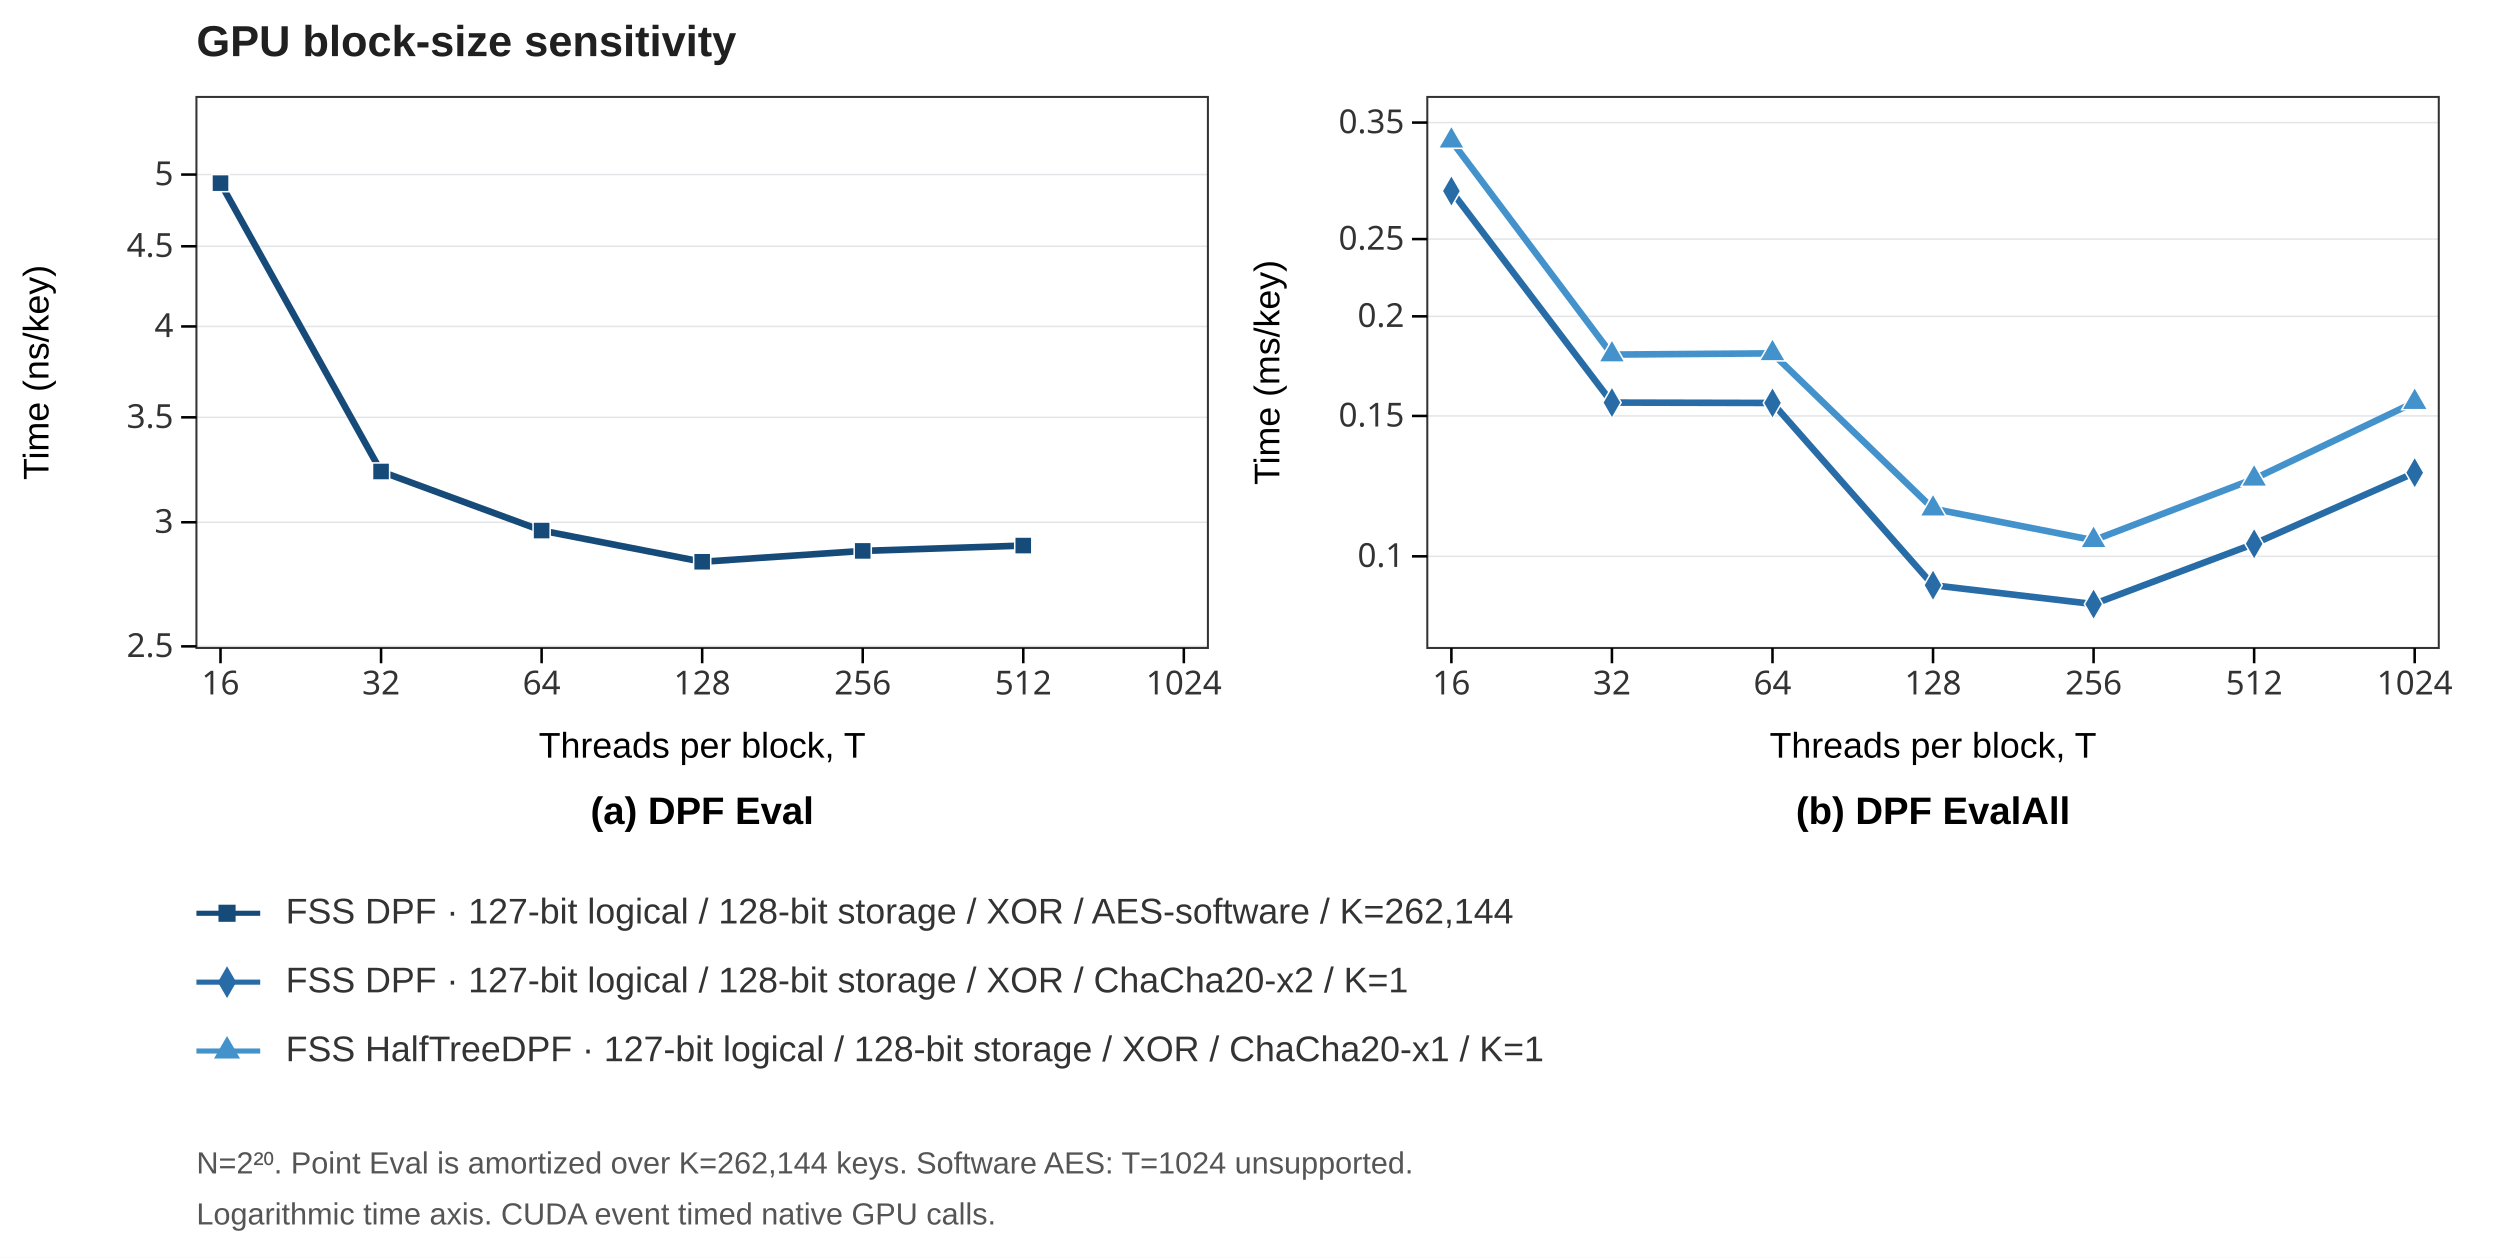
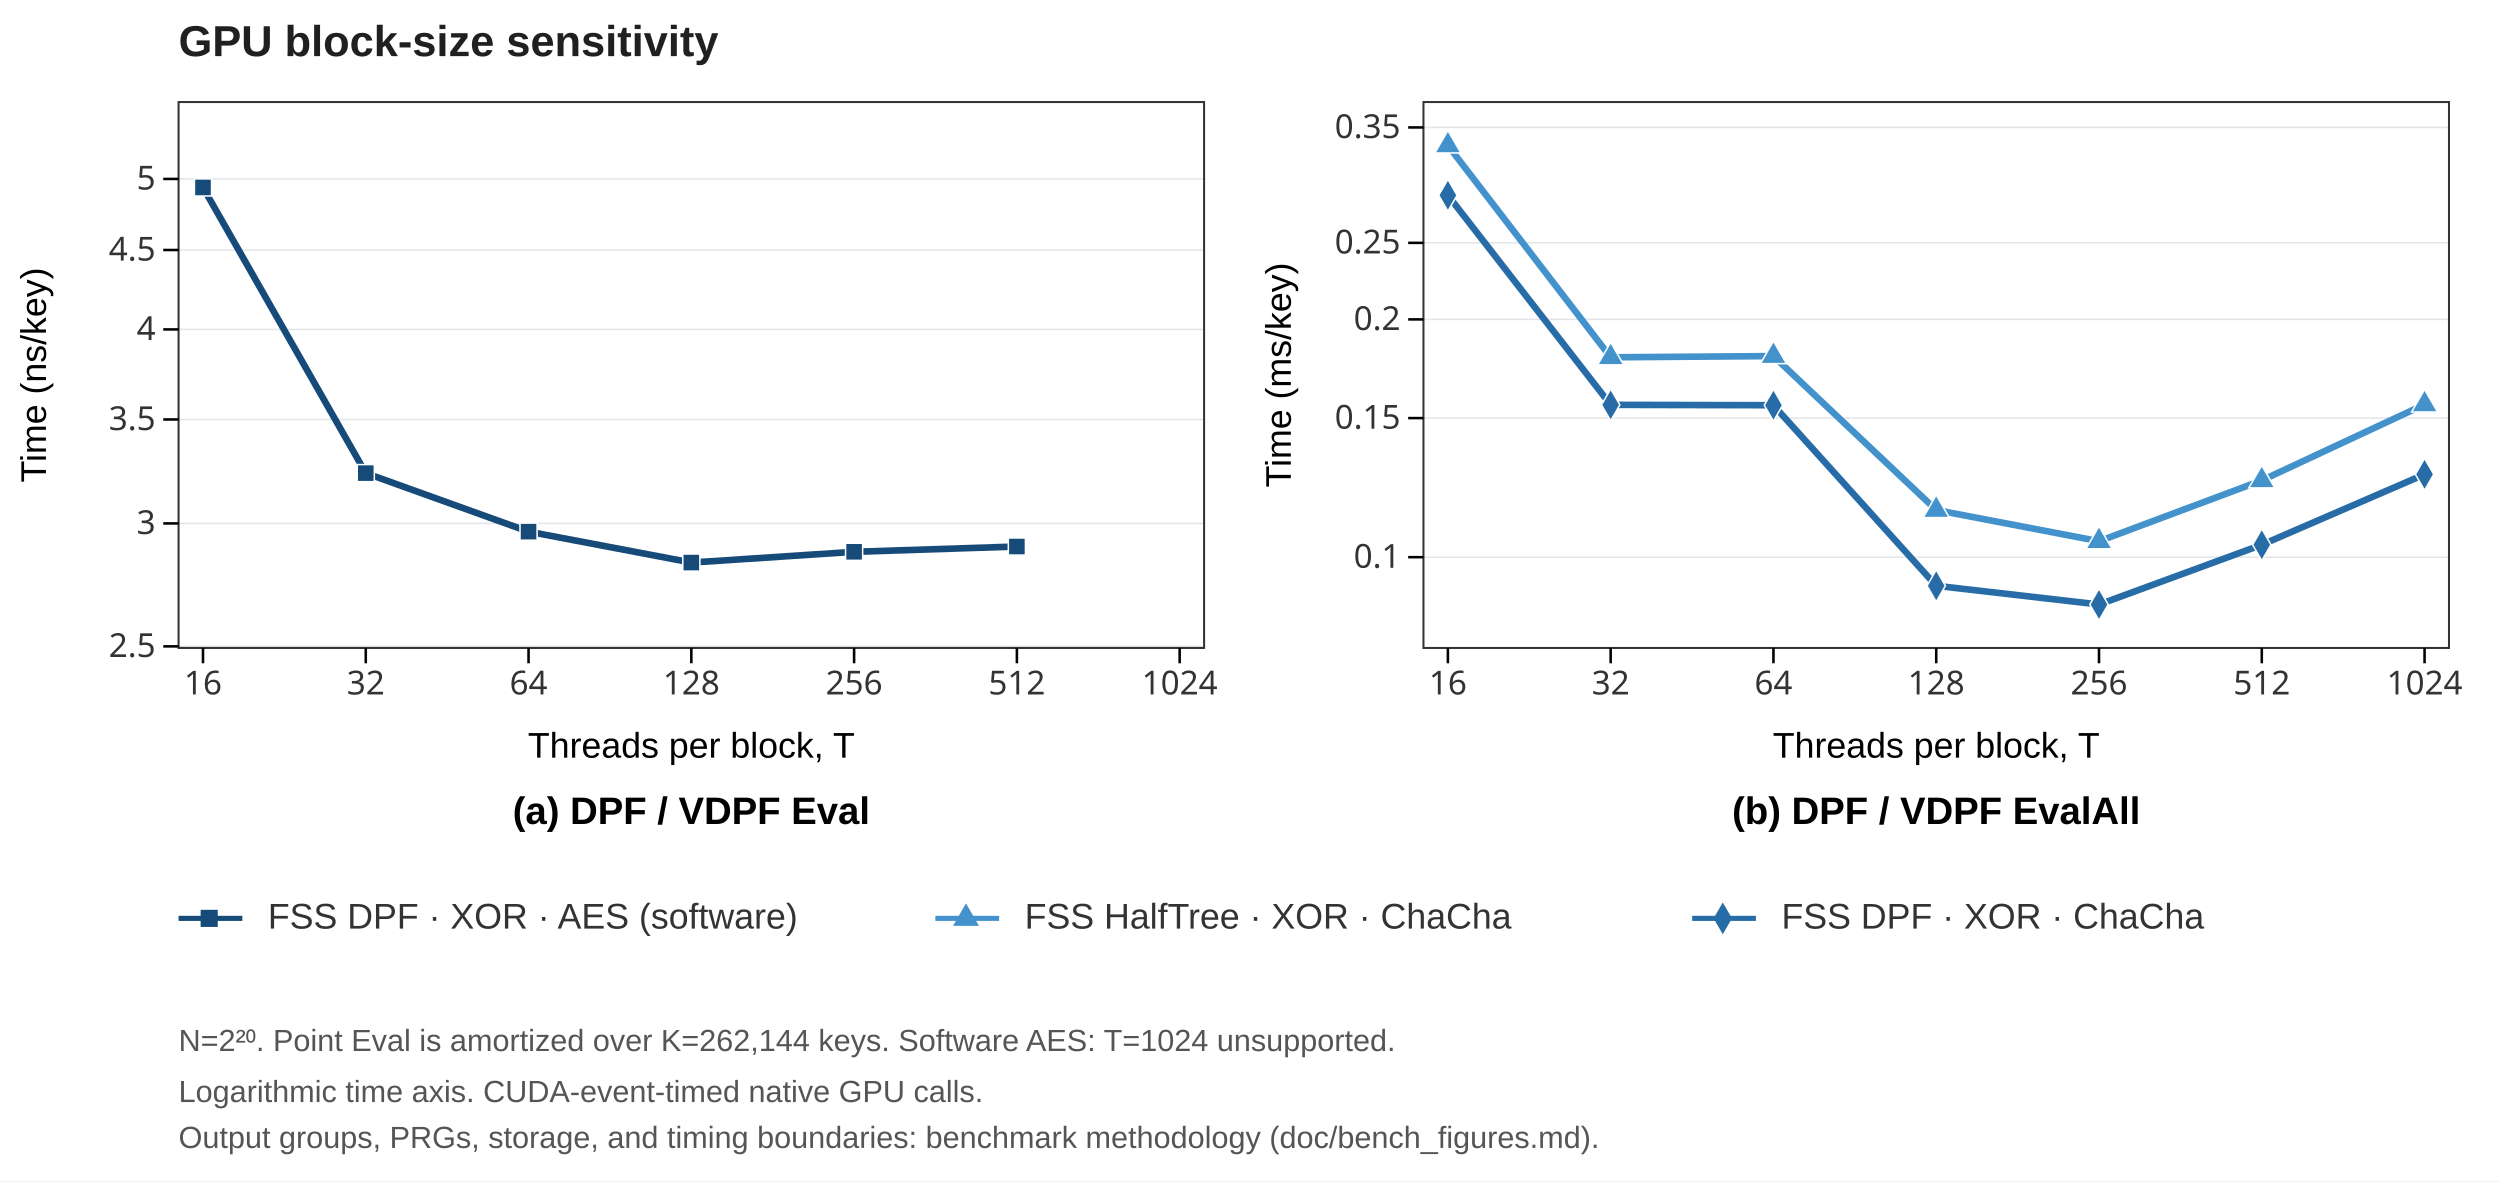
- <svg xmlns="http://www.w3.org/2000/svg" width="980" height="493" viewBox="0 0 980 493" data-figure="gpu-block-size" role="img" aria-labelledby="gpu-block-size-title" style="font-family: Arial, Helvetica, sans-serif; font-size: 14px; background: rgb(255, 255, 255);">
-   <rect data-layer="background" width="980" height="493" fill="#fff" />
-   <text data-name="figure-title" x="77" y="22" font-size="17" font-weight="600" fill="#202020">GPU block-size sensitivity</text>
-   <g data-panel="dpf-eval" transform="translate(77,38)">
+ <svg xmlns="http://www.w3.org/2000/svg" width="980" height="463" viewBox="0 0 980 463" data-figure="gpu-block-size" role="img" aria-labelledby="gpu-block-size-title" style="font-family: Arial, Helvetica, sans-serif; font-size: 14px; background: rgb(255, 255, 255);">
+   <rect data-layer="background" width="980" height="463" fill="#fff" />
+   <text data-name="figure-title" x="70" y="22" font-size="17" font-weight="600" fill="#202020">GPU block-size sensitivity</text>
+   <g data-panel="dpf-eval" transform="translate(70,40)">
    <g data-layer="grid" fill="none" font-size="10" font-family="sans-serif" text-anchor="end">
-       <g class="tick" opacity="1" transform="translate(0,215.373)">
-         <line stroke="#e3e5e8" x2="396.5" stroke-width="0.6" />
-         <text fill="currentColor" x="-3" dy="0.32em" />
-       </g>
-       <g class="tick" opacity="1" transform="translate(0,166.7259)">
-         <line stroke="#e3e5e8" x2="396.5" stroke-width="0.6" />
-         <text fill="currentColor" x="-3" dy="0.32em" />
-       </g>
-       <g class="tick" opacity="1" transform="translate(0,125.5953)">
-         <line stroke="#e3e5e8" x2="396.5" stroke-width="0.6" />
-         <text fill="currentColor" x="-3" dy="0.32em" />
-       </g>
-       <g class="tick" opacity="1" transform="translate(0,89.96646)">
-         <line stroke="#e3e5e8" x2="396.5" stroke-width="0.6" />
-         <text fill="currentColor" x="-3" dy="0.32em" />
-       </g>
-       <g class="tick" opacity="1" transform="translate(0,58.53955)">
-         <line stroke="#e3e5e8" x2="396.5" stroke-width="0.6" />
-         <text fill="currentColor" x="-3" dy="0.32em" />
-       </g>
-       <g class="tick" opacity="1" transform="translate(0,30.42723)">
-         <line stroke="#e3e5e8" x2="396.5" stroke-width="0.6" />
-         <text fill="currentColor" x="-3" dy="0.32em" />
-       </g>
-     </g>
-     <rect data-layer="frame" width="396.5" height="216" fill="none" stroke="#333" stroke-width="0.8" />
-     <g data-axis="x" transform="translate(0,216)" fill="none" font-size="10" font-family="sans-serif" text-anchor="middle">
-       <g class="tick" opacity="1" transform="translate(9.440476,0)">
+       <g class="tick" opacity="1" transform="translate(0,213.3788)">
+         <line stroke="#e3e5e8" x2="402" stroke-width="0.6" />
+         <text fill="currentColor" x="-3" dy="0.32em" />
+       </g>
+       <g class="tick" opacity="1" transform="translate(0,165.1821)">
+         <line stroke="#e3e5e8" x2="402" stroke-width="0.6" />
+         <text fill="currentColor" x="-3" dy="0.32em" />
+       </g>
+       <g class="tick" opacity="1" transform="translate(0,124.4324)">
+         <line stroke="#e3e5e8" x2="402" stroke-width="0.6" />
+         <text fill="currentColor" x="-3" dy="0.32em" />
+       </g>
+       <g class="tick" opacity="1" transform="translate(0,89.13344)">
+         <line stroke="#e3e5e8" x2="402" stroke-width="0.6" />
+         <text fill="currentColor" x="-3" dy="0.32em" />
+       </g>
+       <g class="tick" opacity="1" transform="translate(0,57.99752)">
+         <line stroke="#e3e5e8" x2="402" stroke-width="0.6" />
+         <text fill="currentColor" x="-3" dy="0.32em" />
+       </g>
+       <g class="tick" opacity="1" transform="translate(0,30.1455)">
+         <line stroke="#e3e5e8" x2="402" stroke-width="0.6" />
+         <text fill="currentColor" x="-3" dy="0.32em" />
+       </g>
+     </g>
+     <rect data-layer="frame" width="402" height="214" fill="none" stroke="#333" stroke-width="0.8" />
+     <g data-axis="x" transform="translate(0,214)" fill="none" font-size="10" font-family="sans-serif" text-anchor="middle">
+       <g class="tick" opacity="1" transform="translate(9.571429,0)">
        <line stroke="currentColor" y2="6" />
        <text fill="#333" y="9" dy="0.71em" font-size="13">16</text>
      </g>
-       <g class="tick" opacity="1" transform="translate(72.37698,0)">
+       <g class="tick" opacity="1" transform="translate(73.38095,0)">
        <line stroke="currentColor" y2="6" />
        <text fill="#333" y="9" dy="0.71em" font-size="13">32</text>
      </g>
-       <g class="tick" opacity="1" transform="translate(135.3135,0)">
+       <g class="tick" opacity="1" transform="translate(137.1905,0)">
        <line stroke="currentColor" y2="6" />
        <text fill="#333" y="9" dy="0.71em" font-size="13">64</text>
      </g>
-       <g class="tick" opacity="1" transform="translate(198.25,0)">
+       <g class="tick" opacity="1" transform="translate(201,0)">
        <line stroke="currentColor" y2="6" />
        <text fill="#333" y="9" dy="0.71em" font-size="13">128</text>
      </g>
-       <g class="tick" opacity="1" transform="translate(261.1865,0)">
+       <g class="tick" opacity="1" transform="translate(264.8095,0)">
        <line stroke="currentColor" y2="6" />
        <text fill="#333" y="9" dy="0.71em" font-size="13">256</text>
      </g>
-       <g class="tick" opacity="1" transform="translate(324.123,0)">
+       <g class="tick" opacity="1" transform="translate(328.619,0)">
        <line stroke="currentColor" y2="6" />
        <text fill="#333" y="9" dy="0.71em" font-size="13">512</text>
      </g>
-       <g class="tick" opacity="1" transform="translate(387.0595,0)">
+       <g class="tick" opacity="1" transform="translate(392.4286,0)">
        <line stroke="currentColor" y2="6" />
        <text fill="#333" y="9" dy="0.71em" font-size="13">1024</text>
      </g>
    </g>
    <g data-axis="y" fill="none" font-size="10" font-family="sans-serif" text-anchor="end">
-       <g class="tick" opacity="1" transform="translate(0,215.373)">
+       <g class="tick" opacity="1" transform="translate(0,213.3788)">
        <line stroke="currentColor" x2="-6" />
        <text fill="#333" x="-9" dy="0.32em" font-size="13">2.5</text>
      </g>
-       <g class="tick" opacity="1" transform="translate(0,166.7259)">
+       <g class="tick" opacity="1" transform="translate(0,165.1821)">
        <line stroke="currentColor" x2="-6" />
        <text fill="#333" x="-9" dy="0.32em" font-size="13">3</text>
      </g>
-       <g class="tick" opacity="1" transform="translate(0,125.5953)">
+       <g class="tick" opacity="1" transform="translate(0,124.4324)">
        <line stroke="currentColor" x2="-6" />
        <text fill="#333" x="-9" dy="0.32em" font-size="13">3.5</text>
      </g>
-       <g class="tick" opacity="1" transform="translate(0,89.96646)">
+       <g class="tick" opacity="1" transform="translate(0,89.13344)">
        <line stroke="currentColor" x2="-6" />
        <text fill="#333" x="-9" dy="0.32em" font-size="13">4</text>
      </g>
-       <g class="tick" opacity="1" transform="translate(0,58.53955)">
+       <g class="tick" opacity="1" transform="translate(0,57.99752)">
        <line stroke="currentColor" x2="-6" />
        <text fill="#333" x="-9" dy="0.32em" font-size="13">4.5</text>
      </g>
-       <g class="tick" opacity="1" transform="translate(0,30.42723)">
+       <g class="tick" opacity="1" transform="translate(0,30.1455)">
        <line stroke="currentColor" x2="-6" />
        <text fill="#333" x="-9" dy="0.32em" font-size="13">5</text>
      </g>
    </g>
-     <text data-name="x-label" x="198.25" y="259" text-anchor="middle">Threads per block, T</text>
-     <text data-name="y-label" transform="translate(-58,108) rotate(-90)" text-anchor="middle">Time (ns/key)</text>
+     <text data-name="x-label" x="201" y="257" text-anchor="middle">Threads per block, T</text>
+     <text data-name="y-label" transform="translate(-52,107) rotate(-90)" text-anchor="middle">Time (ns/key)</text>
    <g data-series="fss:bytes-AES-software">
-       <path data-layer="curve" d="M9.44,33.791L72.377,146.824L135.313,169.976L198.25,182.209L261.187,177.956L324.123,175.864" fill="none" stroke="#164a79" stroke-width="2.6" />
-       <path class="point" data-point-id="16" transform="translate(9.440476,33.79071)" d="M-3.354,-3.354h6.708v6.708h-6.708Z" fill="#164a79" stroke="#fff" stroke-width="0.6" />
-       <path class="point" data-point-id="32" transform="translate(72.37698,146.8243)" d="M-3.354,-3.354h6.708v6.708h-6.708Z" fill="#164a79" stroke="#fff" stroke-width="0.6" />
-       <path class="point" data-point-id="64" transform="translate(135.3135,169.9758)" d="M-3.354,-3.354h6.708v6.708h-6.708Z" fill="#164a79" stroke="#fff" stroke-width="0.6" />
-       <path class="point" data-point-id="128" transform="translate(198.25,182.2093)" d="M-3.354,-3.354h6.708v6.708h-6.708Z" fill="#164a79" stroke="#fff" stroke-width="0.6" />
-       <path class="point" data-point-id="256" transform="translate(261.1865,177.9562)" d="M-3.354,-3.354h6.708v6.708h-6.708Z" fill="#164a79" stroke="#fff" stroke-width="0.6" />
-       <path class="point" data-point-id="512" transform="translate(324.123,175.8635)" d="M-3.354,-3.354h6.708v6.708h-6.708Z" fill="#164a79" stroke="#fff" stroke-width="0.6" />
-     </g>
-     <text data-name="panel-label" x="198.25" y="285" text-anchor="middle" font-size="15" font-weight="600">(a) DPF Eval</text>
-   </g>
-   <g data-panel="dpf-eval_all" transform="translate(559.5,38)">
+       <path data-layer="curve" d="M9.571,33.478L73.381,145.465L137.19,168.402L201,180.522L264.81,176.308L328.619,174.235" fill="none" stroke="#164a79" stroke-width="2.6" />
+       <path class="point" data-point-id="16" transform="translate(9.571429,33.47783)" d="M-3.354,-3.354h6.708v6.708h-6.708Z" fill="#164a79" stroke="#fff" stroke-width="0.6" />
+       <path class="point" data-point-id="32" transform="translate(73.38095,145.4648)" d="M-3.354,-3.354h6.708v6.708h-6.708Z" fill="#164a79" stroke="#fff" stroke-width="0.6" />
+       <path class="point" data-point-id="64" transform="translate(137.1905,168.4019)" d="M-3.354,-3.354h6.708v6.708h-6.708Z" fill="#164a79" stroke="#fff" stroke-width="0.6" />
+       <path class="point" data-point-id="128" transform="translate(201,180.5222)" d="M-3.354,-3.354h6.708v6.708h-6.708Z" fill="#164a79" stroke="#fff" stroke-width="0.6" />
+       <path class="point" data-point-id="256" transform="translate(264.8095,176.3085)" d="M-3.354,-3.354h6.708v6.708h-6.708Z" fill="#164a79" stroke="#fff" stroke-width="0.6" />
+       <path class="point" data-point-id="512" transform="translate(328.619,174.2352)" d="M-3.354,-3.354h6.708v6.708h-6.708Z" fill="#164a79" stroke="#fff" stroke-width="0.6" />
+     </g>
+     <text data-name="panel-label" x="201" y="283" text-anchor="middle" font-size="15" font-weight="600">(a) DPF / VDPF Eval</text>
+   </g>
+   <g data-panel="dpf-eval_all" transform="translate(558,40)">
    <g data-layer="grid" fill="none" font-size="10" font-family="sans-serif" text-anchor="end">
-       <g class="tick" opacity="1" transform="translate(0,180.0806)">
-         <line stroke="#e3e5e8" x2="396.5" stroke-width="0.6" />
-         <text fill="currentColor" x="-3" dy="0.32em" />
-       </g>
-       <g class="tick" opacity="1" transform="translate(0,125.0488)">
-         <line stroke="#e3e5e8" x2="396.5" stroke-width="0.6" />
-         <text fill="currentColor" x="-3" dy="0.32em" />
-       </g>
-       <g class="tick" opacity="1" transform="translate(0,86.00313)">
-         <line stroke="#e3e5e8" x2="396.5" stroke-width="0.6" />
-         <text fill="currentColor" x="-3" dy="0.32em" />
-       </g>
-       <g class="tick" opacity="1" transform="translate(0,55.71694)">
-         <line stroke="#e3e5e8" x2="396.5" stroke-width="0.6" />
-         <text fill="currentColor" x="-3" dy="0.32em" />
-       </g>
-       <g class="tick" opacity="1" transform="translate(0,10.0492)">
-         <line stroke="#e3e5e8" x2="396.5" stroke-width="0.6" />
-         <text fill="currentColor" x="-3" dy="0.32em" />
-       </g>
-     </g>
-     <rect data-layer="frame" width="396.5" height="216" fill="none" stroke="#333" stroke-width="0.8" />
-     <g data-axis="x" transform="translate(0,216)" fill="none" font-size="10" font-family="sans-serif" text-anchor="middle">
-       <g class="tick" opacity="1" transform="translate(9.440476,0)">
+       <g class="tick" opacity="1" transform="translate(0,178.4132)">
+         <line stroke="#e3e5e8" x2="402" stroke-width="0.6" />
+         <text fill="currentColor" x="-3" dy="0.32em" />
+       </g>
+       <g class="tick" opacity="1" transform="translate(0,123.8909)">
+         <line stroke="#e3e5e8" x2="402" stroke-width="0.6" />
+         <text fill="currentColor" x="-3" dy="0.32em" />
+       </g>
+       <g class="tick" opacity="1" transform="translate(0,85.2068)">
+         <line stroke="#e3e5e8" x2="402" stroke-width="0.6" />
+         <text fill="currentColor" x="-3" dy="0.32em" />
+       </g>
+       <g class="tick" opacity="1" transform="translate(0,55.20104)">
+         <line stroke="#e3e5e8" x2="402" stroke-width="0.6" />
+         <text fill="currentColor" x="-3" dy="0.32em" />
+       </g>
+       <g class="tick" opacity="1" transform="translate(0,9.956157)">
+         <line stroke="#e3e5e8" x2="402" stroke-width="0.6" />
+         <text fill="currentColor" x="-3" dy="0.32em" />
+       </g>
+     </g>
+     <rect data-layer="frame" width="402" height="214" fill="none" stroke="#333" stroke-width="0.8" />
+     <g data-axis="x" transform="translate(0,214)" fill="none" font-size="10" font-family="sans-serif" text-anchor="middle">
+       <g class="tick" opacity="1" transform="translate(9.571429,0)">
        <line stroke="currentColor" y2="6" />
        <text fill="#333" y="9" dy="0.71em" font-size="13">16</text>
      </g>
-       <g class="tick" opacity="1" transform="translate(72.37698,0)">
+       <g class="tick" opacity="1" transform="translate(73.38095,0)">
        <line stroke="currentColor" y2="6" />
        <text fill="#333" y="9" dy="0.71em" font-size="13">32</text>
      </g>
-       <g class="tick" opacity="1" transform="translate(135.3135,0)">
+       <g class="tick" opacity="1" transform="translate(137.1905,0)">
        <line stroke="currentColor" y2="6" />
        <text fill="#333" y="9" dy="0.71em" font-size="13">64</text>
      </g>
-       <g class="tick" opacity="1" transform="translate(198.25,0)">
+       <g class="tick" opacity="1" transform="translate(201,0)">
        <line stroke="currentColor" y2="6" />
        <text fill="#333" y="9" dy="0.71em" font-size="13">128</text>
      </g>
-       <g class="tick" opacity="1" transform="translate(261.1865,0)">
+       <g class="tick" opacity="1" transform="translate(264.8095,0)">
        <line stroke="currentColor" y2="6" />
        <text fill="#333" y="9" dy="0.71em" font-size="13">256</text>
      </g>
-       <g class="tick" opacity="1" transform="translate(324.123,0)">
+       <g class="tick" opacity="1" transform="translate(328.619,0)">
        <line stroke="currentColor" y2="6" />
        <text fill="#333" y="9" dy="0.71em" font-size="13">512</text>
      </g>
-       <g class="tick" opacity="1" transform="translate(387.0595,0)">
+       <g class="tick" opacity="1" transform="translate(392.4286,0)">
        <line stroke="currentColor" y2="6" />
        <text fill="#333" y="9" dy="0.71em" font-size="13">1024</text>
      </g>
    </g>
    <g data-axis="y" fill="none" font-size="10" font-family="sans-serif" text-anchor="end">
-       <g class="tick" opacity="1" transform="translate(0,180.0806)">
+       <g class="tick" opacity="1" transform="translate(0,178.4132)">
        <line stroke="currentColor" x2="-6" />
        <text fill="#333" x="-9" dy="0.32em" font-size="13">0.1</text>
      </g>
-       <g class="tick" opacity="1" transform="translate(0,125.0488)">
+       <g class="tick" opacity="1" transform="translate(0,123.8909)">
        <line stroke="currentColor" x2="-6" />
        <text fill="#333" x="-9" dy="0.32em" font-size="13">0.15</text>
      </g>
-       <g class="tick" opacity="1" transform="translate(0,86.00313)">
+       <g class="tick" opacity="1" transform="translate(0,85.2068)">
        <line stroke="currentColor" x2="-6" />
        <text fill="#333" x="-9" dy="0.32em" font-size="13">0.2</text>
      </g>
-       <g class="tick" opacity="1" transform="translate(0,55.71694)">
+       <g class="tick" opacity="1" transform="translate(0,55.20104)">
        <line stroke="currentColor" x2="-6" />
        <text fill="#333" x="-9" dy="0.32em" font-size="13">0.25</text>
      </g>
-       <g class="tick" opacity="1" transform="translate(0,10.0492)">
+       <g class="tick" opacity="1" transform="translate(0,9.956157)">
        <line stroke="currentColor" x2="-6" />
        <text fill="#333" x="-9" dy="0.32em" font-size="13">0.35</text>
      </g>
    </g>
-     <text data-name="x-label" x="198.25" y="259" text-anchor="middle">Threads per block, T</text>
-     <text data-name="y-label" transform="translate(-58,108) rotate(-90)" text-anchor="middle">Time (ms/key)</text>
+     <text data-name="x-label" x="201" y="257" text-anchor="middle">Threads per block, T</text>
+     <text data-name="y-label" transform="translate(-52,107) rotate(-90)" text-anchor="middle">Time (ms/key)</text>
    <g data-series="fss:bytes-ChaCha20-x2">
-       <path data-layer="curve" d="M9.44,36.888L72.377,119.811L135.313,119.961L198.25,191.403L261.187,198.811L324.123,175.163L387.06,147.302" fill="none" stroke="#276ca6" stroke-width="2.6" />
-       <path class="point" data-point-id="16" transform="translate(9.440476,36.888)" d="M0,-6.243L3.604,0L0,6.243L-3.604,0Z" fill="#276ca6" stroke="#fff" stroke-width="0.6" />
-       <path class="point" data-point-id="32" transform="translate(72.37698,119.8111)" d="M0,-6.243L3.604,0L0,6.243L-3.604,0Z" fill="#276ca6" stroke="#fff" stroke-width="0.6" />
-       <path class="point" data-point-id="64" transform="translate(135.3135,119.9609)" d="M0,-6.243L3.604,0L0,6.243L-3.604,0Z" fill="#276ca6" stroke="#fff" stroke-width="0.6" />
-       <path class="point" data-point-id="128" transform="translate(198.25,191.4031)" d="M0,-6.243L3.604,0L0,6.243L-3.604,0Z" fill="#276ca6" stroke="#fff" stroke-width="0.6" />
-       <path class="point" data-point-id="256" transform="translate(261.1865,198.8115)" d="M0,-6.243L3.604,0L0,6.243L-3.604,0Z" fill="#276ca6" stroke="#fff" stroke-width="0.6" />
-       <path class="point" data-point-id="512" transform="translate(324.123,175.1632)" d="M0,-6.243L3.604,0L0,6.243L-3.604,0Z" fill="#276ca6" stroke="#fff" stroke-width="0.6" />
-       <path class="point" data-point-id="1024" transform="translate(387.0595,147.3016)" d="M0,-6.243L3.604,0L0,6.243L-3.604,0Z" fill="#276ca6" stroke="#fff" stroke-width="0.6" />
+       <path data-layer="curve" d="M9.571,36.546L73.381,118.702L137.19,118.85L201,189.631L264.81,196.971L328.619,173.541L392.429,145.938" fill="none" stroke="#276ca6" stroke-width="2.6" />
+       <path class="point" data-point-id="16" transform="translate(9.571429,36.54645)" d="M0,-6.243L3.604,0L0,6.243L-3.604,0Z" fill="#276ca6" stroke="#fff" stroke-width="0.6" />
+       <path class="point" data-point-id="32" transform="translate(73.38095,118.7017)" d="M0,-6.243L3.604,0L0,6.243L-3.604,0Z" fill="#276ca6" stroke="#fff" stroke-width="0.6" />
+       <path class="point" data-point-id="64" transform="translate(137.1905,118.8501)" d="M0,-6.243L3.604,0L0,6.243L-3.604,0Z" fill="#276ca6" stroke="#fff" stroke-width="0.6" />
+       <path class="point" data-point-id="128" transform="translate(201,189.6309)" d="M0,-6.243L3.604,0L0,6.243L-3.604,0Z" fill="#276ca6" stroke="#fff" stroke-width="0.6" />
+       <path class="point" data-point-id="256" transform="translate(264.8095,196.9706)" d="M0,-6.243L3.604,0L0,6.243L-3.604,0Z" fill="#276ca6" stroke="#fff" stroke-width="0.6" />
+       <path class="point" data-point-id="512" transform="translate(328.619,173.5413)" d="M0,-6.243L3.604,0L0,6.243L-3.604,0Z" fill="#276ca6" stroke="#fff" stroke-width="0.6" />
+       <path class="point" data-point-id="1024" transform="translate(392.4286,145.9377)" d="M0,-6.243L3.604,0L0,6.243L-3.604,0Z" fill="#276ca6" stroke="#fff" stroke-width="0.6" />
    </g>
    <g data-series="fss:bytes-ChaCha20-x1:half-tree">
-       <path data-layer="curve" d="M9.44,17.189L72.377,100.998L135.313,100.519L198.25,161.425L261.187,173.777L324.123,149.7L387.06,119.659" fill="none" stroke="#4392cc" stroke-width="2.6" />
-       <path class="point" data-point-id="16" transform="translate(9.440476,17.18853)" d="M0,-5.886L5.097,2.943L-5.097,2.943Z" fill="#4392cc" stroke="#fff" stroke-width="0.6" />
-       <path class="point" data-point-id="32" transform="translate(72.37698,100.9984)" d="M0,-5.886L5.097,2.943L-5.097,2.943Z" fill="#4392cc" stroke="#fff" stroke-width="0.6" />
-       <path class="point" data-point-id="64" transform="translate(135.3135,100.5194)" d="M0,-5.886L5.097,2.943L-5.097,2.943Z" fill="#4392cc" stroke="#fff" stroke-width="0.6" />
-       <path class="point" data-point-id="128" transform="translate(198.25,161.4248)" d="M0,-5.886L5.097,2.943L-5.097,2.943Z" fill="#4392cc" stroke="#fff" stroke-width="0.6" />
-       <path class="point" data-point-id="256" transform="translate(261.1865,173.7772)" d="M0,-5.886L5.097,2.943L-5.097,2.943Z" fill="#4392cc" stroke="#fff" stroke-width="0.6" />
-       <path class="point" data-point-id="512" transform="translate(324.123,149.7004)" d="M0,-5.886L5.097,2.943L-5.097,2.943Z" fill="#4392cc" stroke="#fff" stroke-width="0.6" />
-       <path class="point" data-point-id="1024" transform="translate(387.0595,119.6588)" d="M0,-5.886L5.097,2.943L-5.097,2.943Z" fill="#4392cc" stroke="#fff" stroke-width="0.6" />
-     </g>
-     <text data-name="panel-label" x="198.25" y="285" text-anchor="middle" font-size="15" font-weight="600">(b) DPF EvalAll</text>
-   </g>
-   <g data-legend-item="fss/DPF-bytes-AES-software" transform="translate(77,358)">
+       <path data-layer="curve" d="M9.571,17.029L73.381,100.063L137.19,99.589L201,159.93L264.81,172.168L328.619,148.314L392.429,118.551" fill="none" stroke="#4392cc" stroke-width="2.6" />
+       <path class="point" data-point-id="16" transform="translate(9.571429,17.02937)" d="M0,-5.886L5.097,2.943L-5.097,2.943Z" fill="#4392cc" stroke="#fff" stroke-width="0.6" />
+       <path class="point" data-point-id="32" transform="translate(73.38095,100.0633)" d="M0,-5.886L5.097,2.943L-5.097,2.943Z" fill="#4392cc" stroke="#fff" stroke-width="0.6" />
+       <path class="point" data-point-id="64" transform="translate(137.1905,99.58867)" d="M0,-5.886L5.097,2.943L-5.097,2.943Z" fill="#4392cc" stroke="#fff" stroke-width="0.6" />
+       <path class="point" data-point-id="128" transform="translate(201,159.9301)" d="M0,-5.886L5.097,2.943L-5.097,2.943Z" fill="#4392cc" stroke="#fff" stroke-width="0.6" />
+       <path class="point" data-point-id="256" transform="translate(264.8095,172.1682)" d="M0,-5.886L5.097,2.943L-5.097,2.943Z" fill="#4392cc" stroke="#fff" stroke-width="0.6" />
+       <path class="point" data-point-id="512" transform="translate(328.619,148.3143)" d="M0,-5.886L5.097,2.943L-5.097,2.943Z" fill="#4392cc" stroke="#fff" stroke-width="0.6" />
+       <path class="point" data-point-id="1024" transform="translate(392.4286,118.5509)" d="M0,-5.886L5.097,2.943L-5.097,2.943Z" fill="#4392cc" stroke="#fff" stroke-width="0.6" />
+     </g>
+     <text data-name="panel-label" x="201" y="283" text-anchor="middle" font-size="15" font-weight="600">(b) DPF / VDPF EvalAll</text>
+   </g>
+   <g data-legend-item="fss/DPF-bytes-AES-software" transform="translate(70,360)">
    <line x2="25" stroke="#164a79" stroke-width="2" />
    <path transform="translate(12,0)" d="M-3.354,-3.354h6.708v6.708h-6.708Z" fill="#164a79" />
    <text x="35" y="4" fill="#333">
-       <tspan x="35" dy="0">FSS DPF · 127-bit logical / 128-bit storage / XOR / AES-software / K=262,144</tspan>
+       <tspan x="35" dy="0">FSS DPF · XOR · AES (software)</tspan>
    </text>
  </g>
-   <g data-legend-item="fss/DPF-bytes-ChaCha20-x2" transform="translate(77,385)">
+   <g data-legend-item="fss/HalfTreeDPF-bytes-ChaCha20-x1" transform="translate(366.6667,360)">
+     <line x2="25" stroke="#4392cc" stroke-width="2" />
+     <path transform="translate(12,0)" d="M0,-5.886L5.097,2.943L-5.097,2.943Z" fill="#4392cc" />
+     <text x="35" y="4" fill="#333">
+       <tspan x="35" dy="0">FSS HalfTree · XOR · ChaCha</tspan>
+     </text>
+   </g>
+   <g data-legend-item="fss/DPF-bytes-ChaCha20-x2" transform="translate(663.3333,360)">
    <line x2="25" stroke="#276ca6" stroke-width="2" />
    <path transform="translate(12,0)" d="M0,-6.243L3.604,0L0,6.243L-3.604,0Z" fill="#276ca6" />
    <text x="35" y="4" fill="#333">
-       <tspan x="35" dy="0">FSS DPF · 127-bit logical / 128-bit storage / XOR / ChaCha20-x2 / K=1</tspan>
+       <tspan x="35" dy="0">FSS DPF · XOR · ChaCha</tspan>
    </text>
  </g>
-   <g data-legend-item="fss/HalfTreeDPF-bytes-ChaCha20-x1" transform="translate(77,412)">
-     <line x2="25" stroke="#4392cc" stroke-width="2" />
-     <path transform="translate(12,0)" d="M0,-5.886L5.097,2.943L-5.097,2.943Z" fill="#4392cc" />
-     <text x="35" y="4" fill="#333">
-       <tspan x="35" dy="0">FSS HalfTreeDPF · 127-bit logical / 128-bit storage / XOR / ChaCha20-x1 / K=1</tspan>
-     </text>
-   </g>
-   <text data-name="unsupported-note" x="77" y="460" font-size="12" fill="#555">N=2²⁰. Point Eval is amortized over K=262,144 keys. Software AES: T=1024 unsupported.</text>
-   <text data-name="timing-note" x="77" y="480" font-size="12" fill="#555">Logarithmic time axis. CUDA event timed native GPU calls.</text>
+   <text data-name="unsupported-note" x="70" y="412" font-size="12" fill="#555">N=2²⁰. Point Eval is amortized over K=262,144 keys. Software AES: T=1024 unsupported.</text>
+   <text data-name="timing-note" x="70" y="432" font-size="12" fill="#555">Logarithmic time axis. CUDA-event-timed native GPU calls.</text>
+   <text data-name="methodology-note" x="70" y="450" font-size="12" fill="#555">Output groups, PRGs, storage, and timing boundaries: benchmark methodology (doc/bench_figures.md).</text>
</svg>
